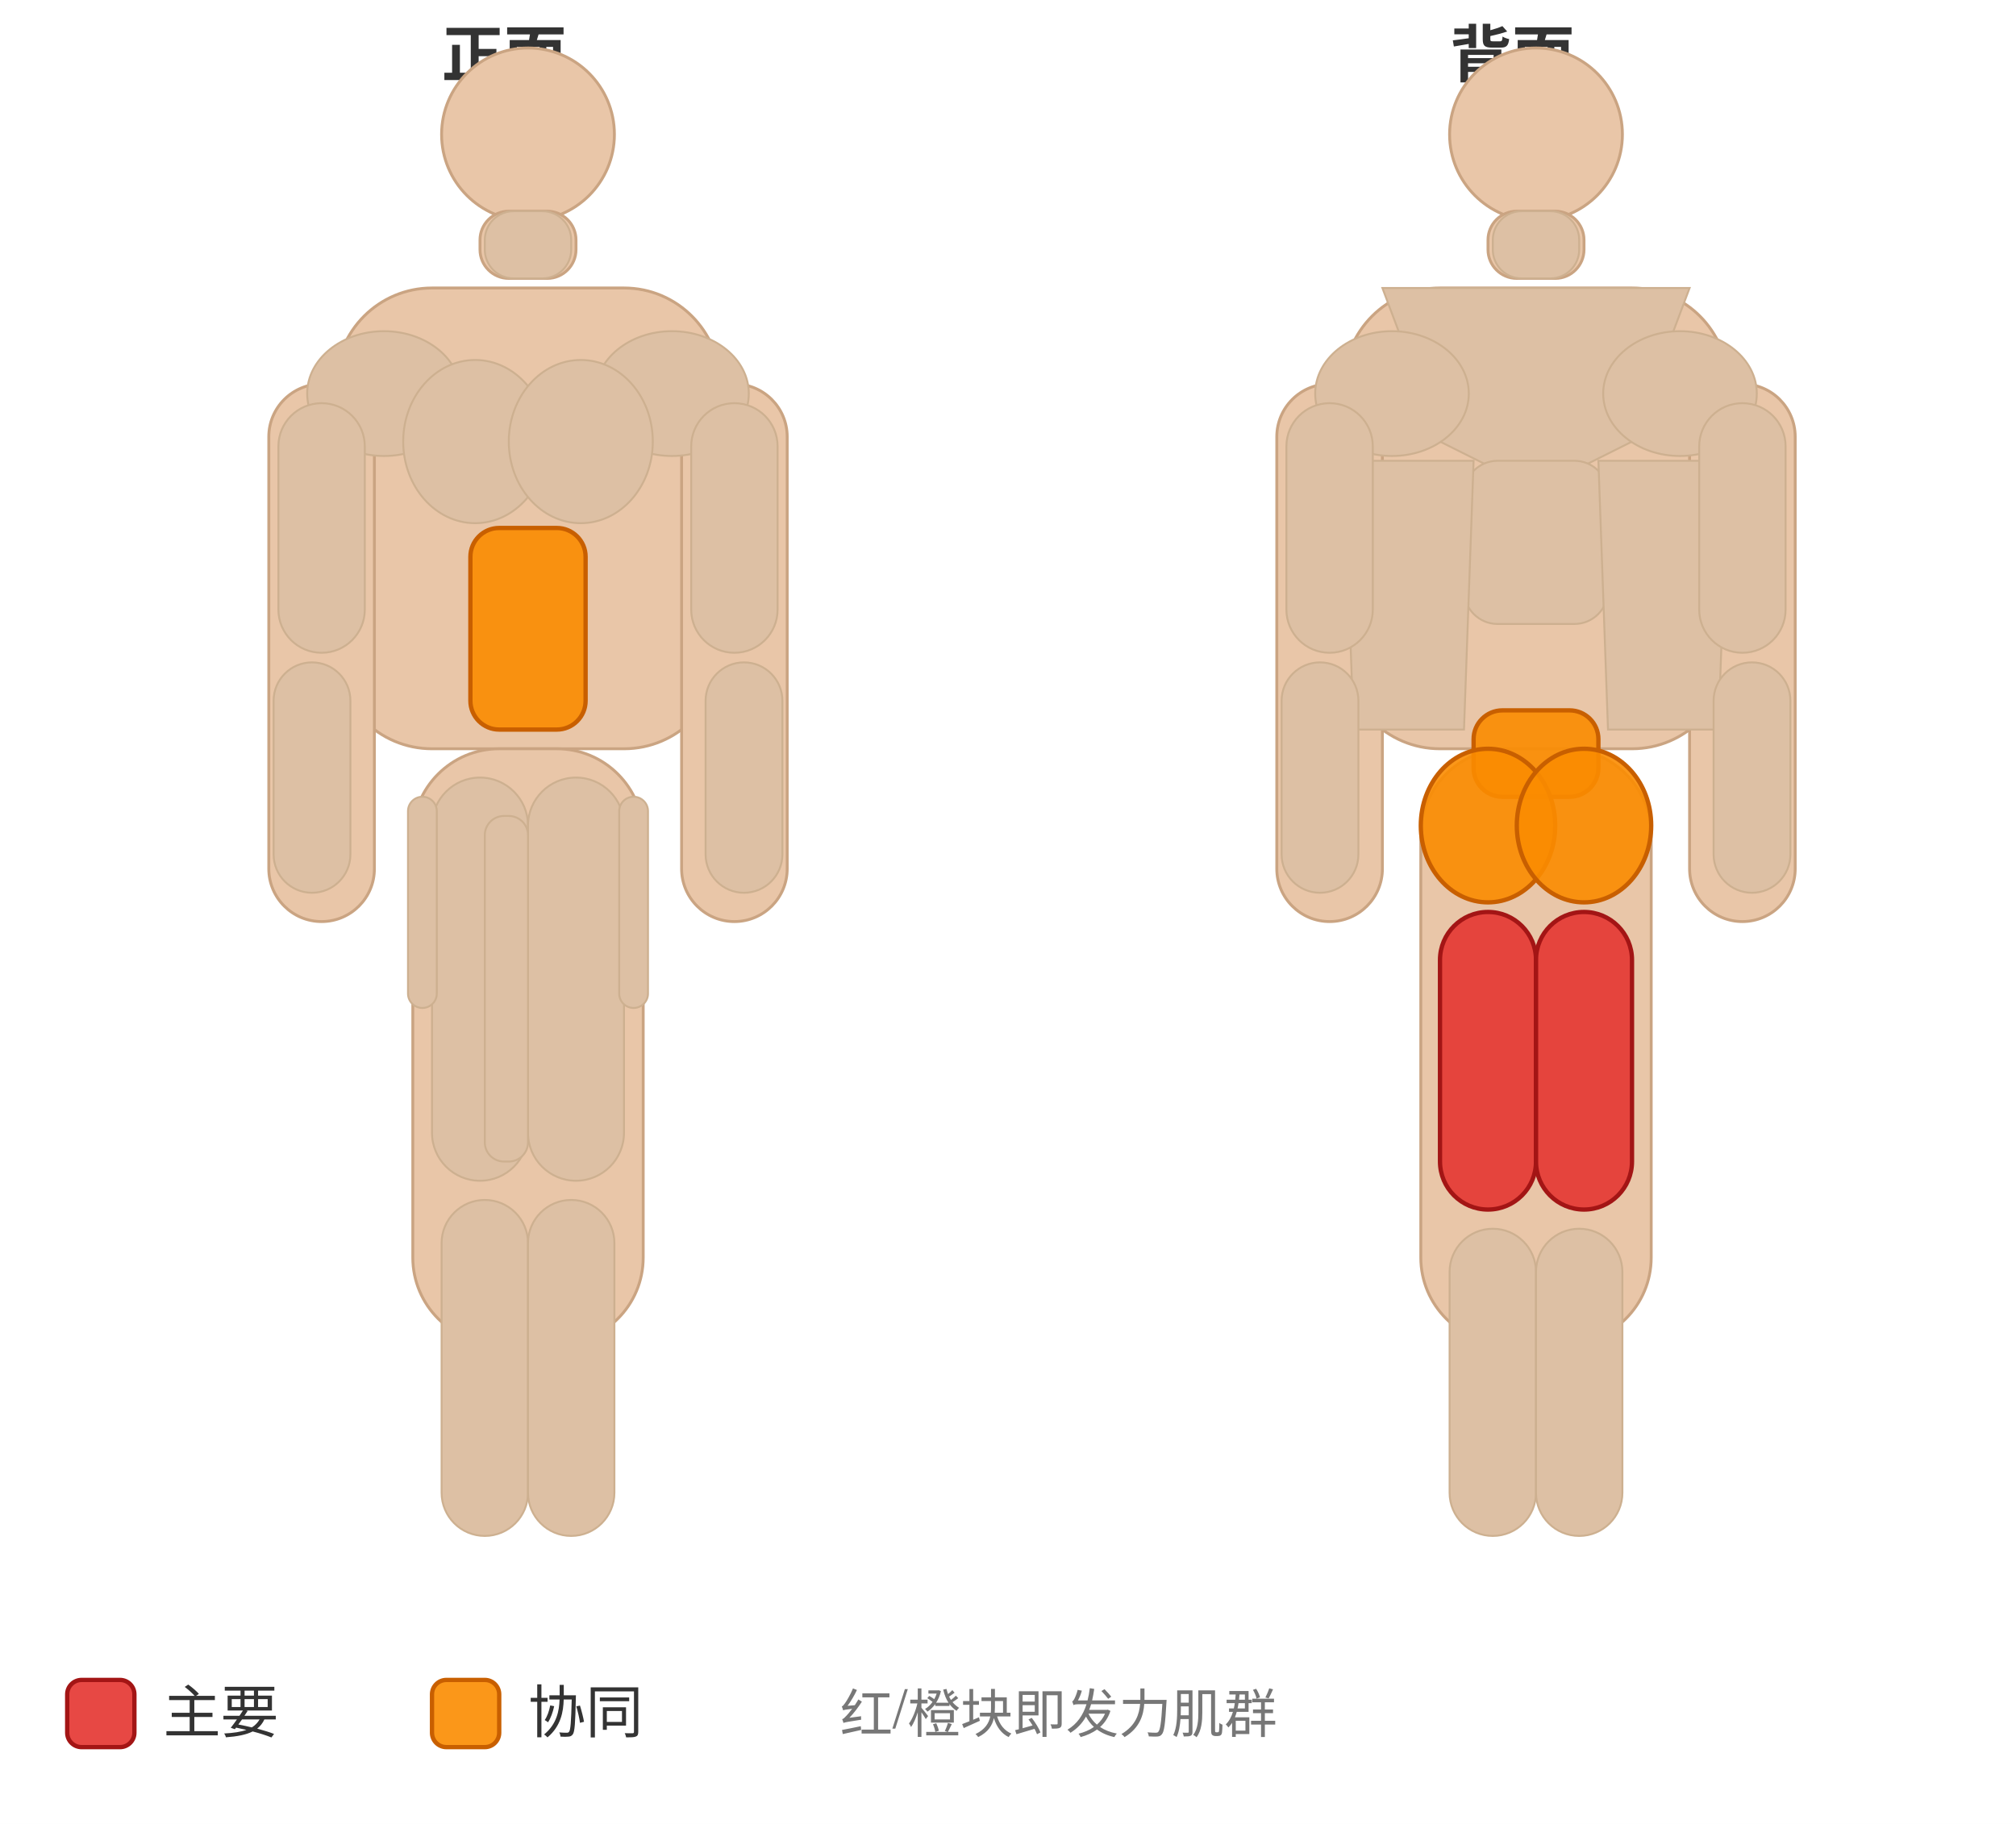
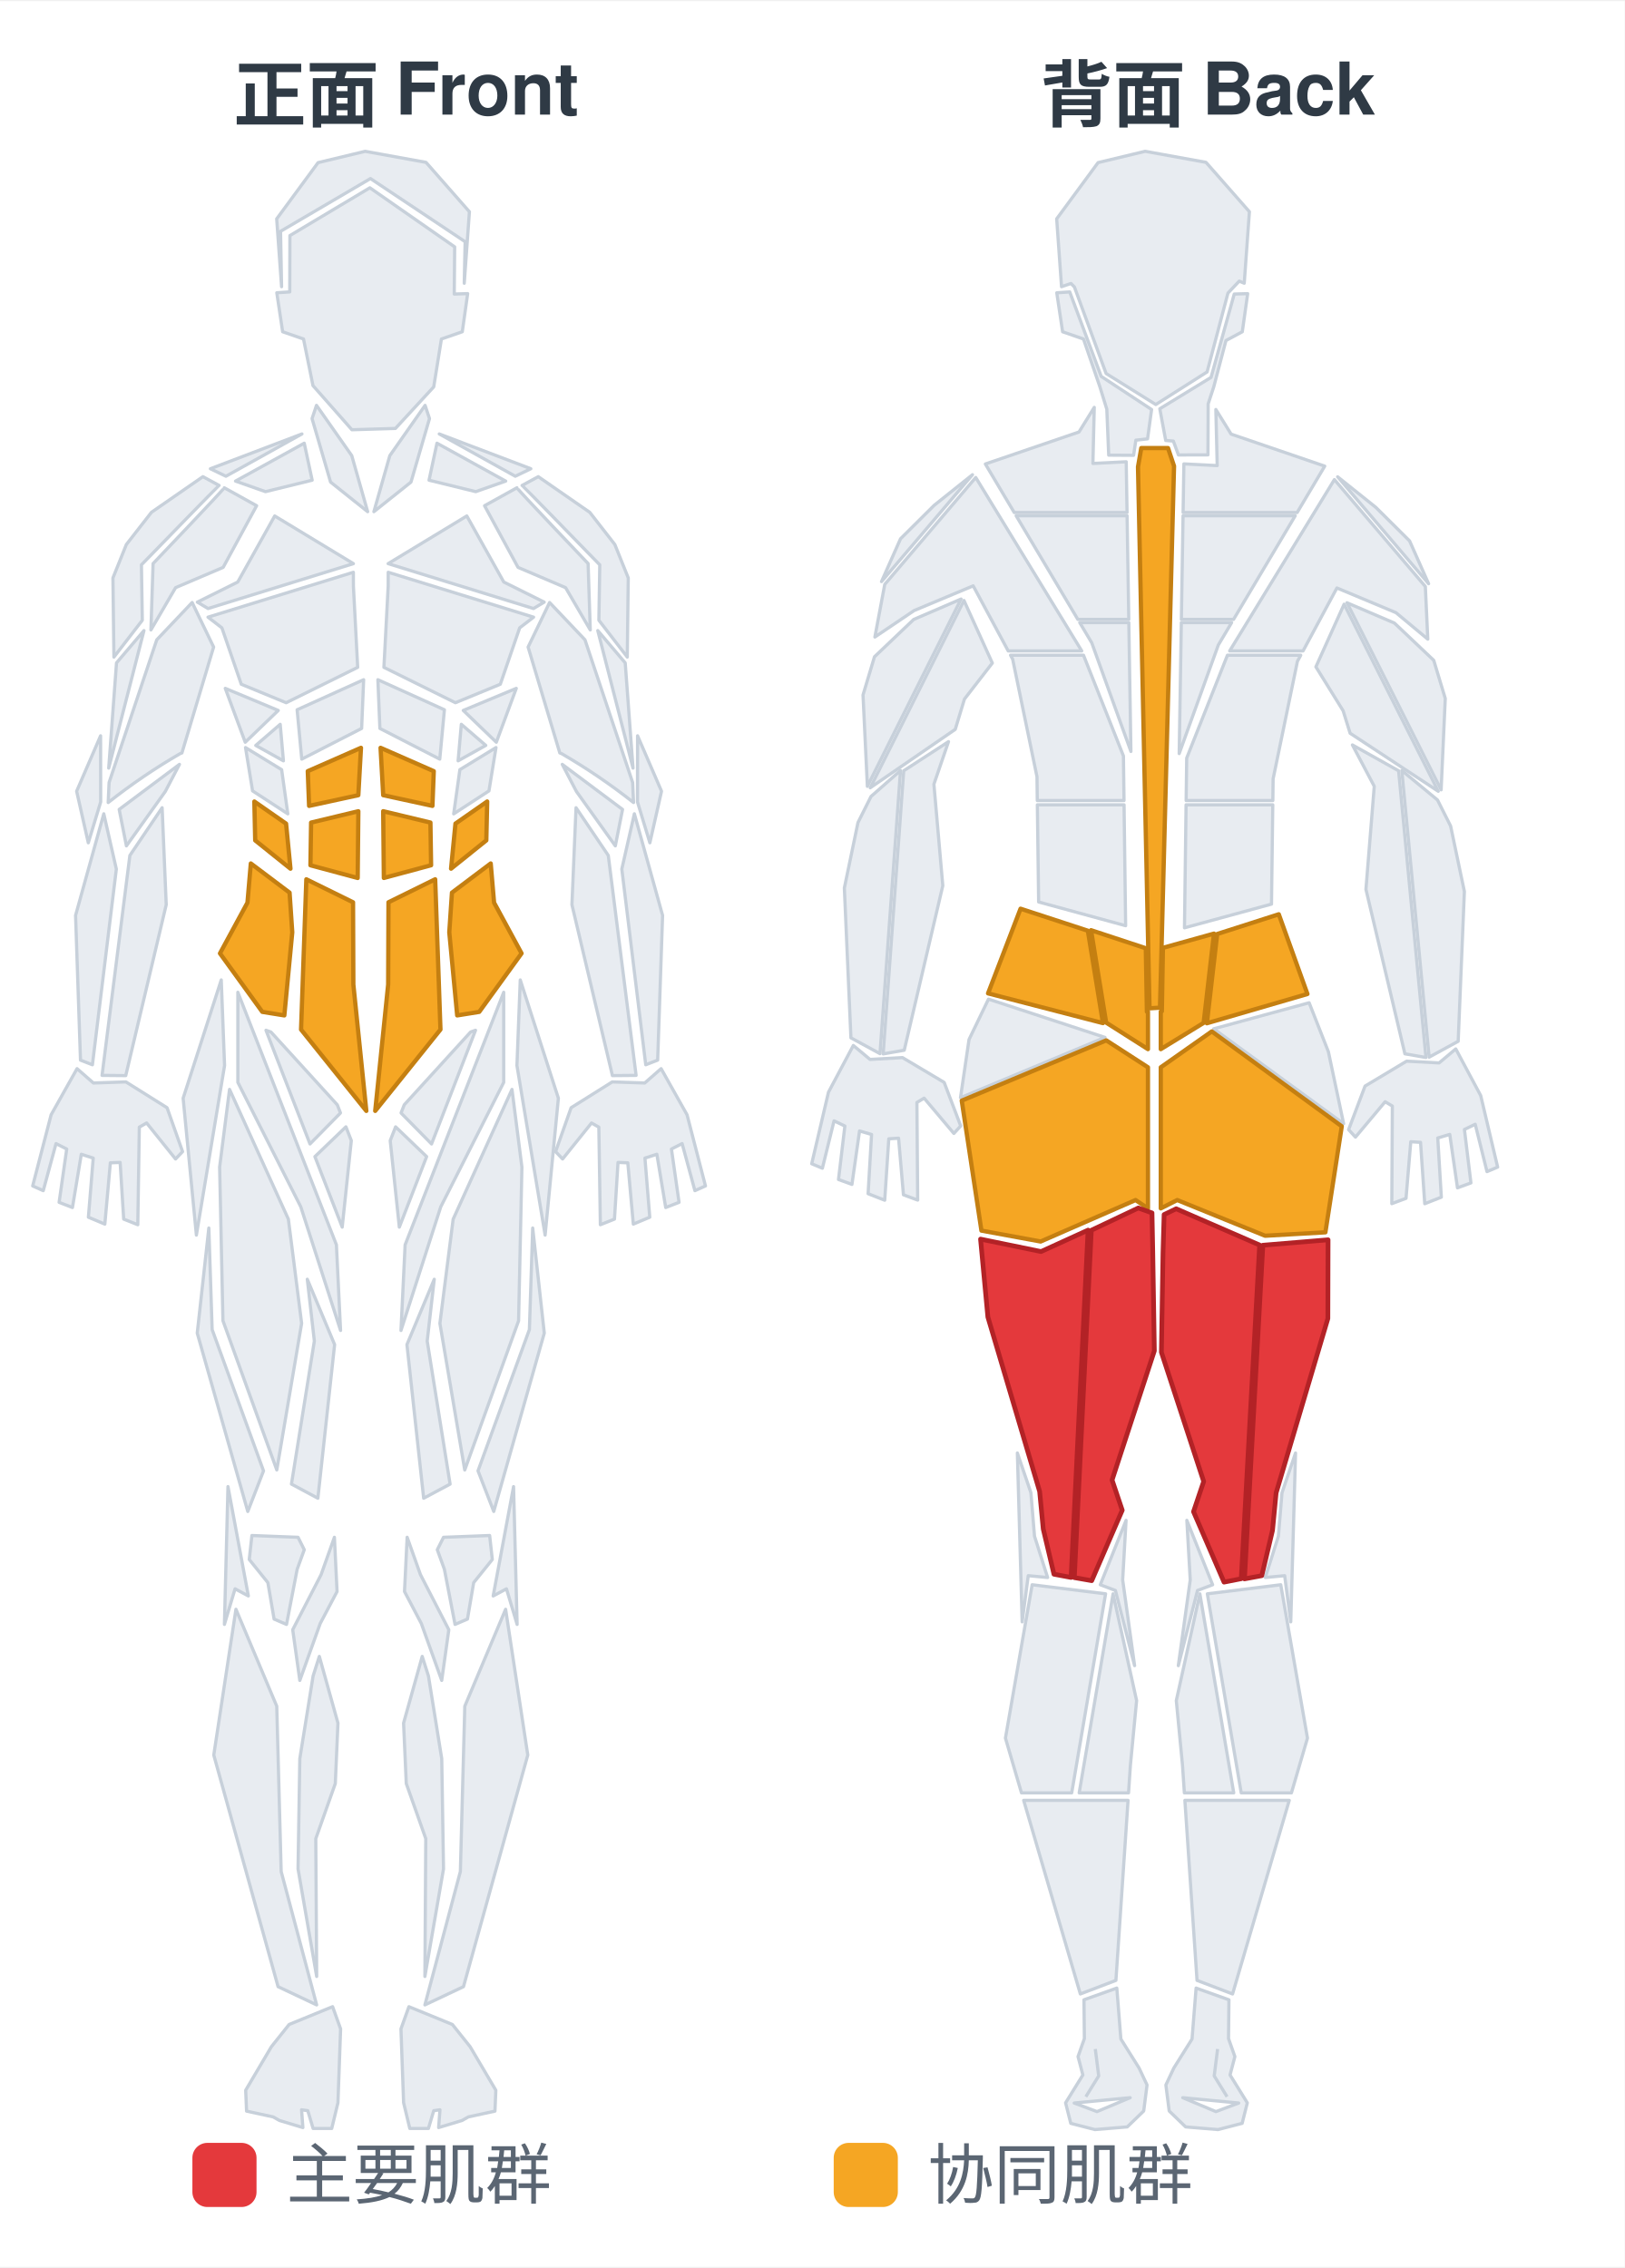
- <svg xmlns="http://www.w3.org/2000/svg" viewBox="0 0 420 380" width="420" height="380" font-family="-apple-system,Segoe UI,Helvetica,Arial,sans-serif">
-   <rect width="420" height="380" fill="#ffffff" />
-   <text x="105" y="16" font-size="13" font-weight="700" text-anchor="middle" fill="#333">正面</text>
-   <text x="315" y="16" font-size="13" font-weight="700" text-anchor="middle" fill="#333">背面</text>
-   <g transform="translate(10,0)">
-     <circle fill="#e9c6a8" stroke="#caa482" stroke-width="0.6" cx="100" cy="28" r="18" />
-     <rect fill="#e9c6a8" stroke="#caa482" stroke-width="0.6" x="90" y="44" width="20" height="14" rx="6" />
-     <rect fill="#e9c6a8" stroke="#caa482" stroke-width="0.6" x="60" y="60" width="80" height="96" rx="20" />
-     <rect fill="#e9c6a8" stroke="#caa482" stroke-width="0.6" x="46" y="80" width="22" height="112" rx="11" />
-     <rect fill="#e9c6a8" stroke="#caa482" stroke-width="0.6" x="132" y="80" width="22" height="112" rx="11" />
-     <rect fill="#e9c6a8" stroke="#caa482" stroke-width="0.6" x="76" y="156" width="48" height="124" rx="18" />
-     <rect fill="#ddc0a4" stroke="#cdb090" stroke-width="0.4" x="91" y="44" width="18" height="14" rx="6" />
-     <ellipse fill="#ddc0a4" stroke="#cdb090" stroke-width="0.4" cx="70" cy="82" rx="16" ry="13" />
-     <ellipse fill="#ddc0a4" stroke="#cdb090" stroke-width="0.4" cx="130" cy="82" rx="16" ry="13" />
-     <ellipse fill="#ddc0a4" stroke="#cdb090" stroke-width="0.4" cx="89" cy="92" rx="15" ry="17" />
-     <ellipse fill="#ddc0a4" stroke="#cdb090" stroke-width="0.4" cx="111" cy="92" rx="15" ry="17" />
-     <rect fill="#ddc0a4" stroke="#cdb090" stroke-width="0.4" x="48" y="84" width="18" height="52" rx="9" />
-     <rect fill="#ddc0a4" stroke="#cdb090" stroke-width="0.4" x="134" y="84" width="18" height="52" rx="9" />
-     <rect fill="#ddc0a4" stroke="#cdb090" stroke-width="0.4" x="47" y="138" width="16" height="48" rx="8" />
-     <rect fill="#ddc0a4" stroke="#cdb090" stroke-width="0.4" x="137" y="138" width="16" height="48" rx="8" />
-     <rect fill="#fb8c00" fill-opacity="0.9" stroke="#c85f00" stroke-width="0.9" x="88" y="110" width="24" height="42" rx="6" />
-     <rect fill="#ddc0a4" stroke="#cdb090" stroke-width="0.4" x="80" y="162" width="20" height="84" rx="10" />
-     <rect fill="#ddc0a4" stroke="#cdb090" stroke-width="0.4" x="100" y="162" width="20" height="84" rx="10" />
-     <rect fill="#ddc0a4" stroke="#cdb090" stroke-width="0.4" x="91" y="170" width="9" height="72" rx="4" />
-     <rect fill="#ddc0a4" stroke="#cdb090" stroke-width="0.4" x="75" y="166" width="6" height="44" rx="3" />
-     <rect fill="#ddc0a4" stroke="#cdb090" stroke-width="0.4" x="119" y="166" width="6" height="44" rx="3" />
-     <rect fill="#ddc0a4" stroke="#cdb090" stroke-width="0.4" x="82" y="250" width="18" height="70" rx="9" />
-     <rect fill="#ddc0a4" stroke="#cdb090" stroke-width="0.4" x="100" y="250" width="18" height="70" rx="9" />
+ <svg xmlns="http://www.w3.org/2000/svg" viewBox="0 0 76 106" width="260" height="363" role="img" font-family="-apple-system,BlinkMacSystemFont,Segoe UI,Helvetica,Arial,sans-serif">
+   <rect width="76" height="106" fill="#ffffff" />
+   <text x="19" y="5.6" font-size="3.4" font-weight="600" text-anchor="middle" fill="#2f3a45">正面 Front</text>
+   <text x="56.5" y="5.6" font-size="3.4" font-weight="600" text-anchor="middle" fill="#2f3a45">背面 Back</text>
+   <g transform="translate(1.5,7)">
+     <path d="m 11.672,6.359 -0.048,-2.591 4.206,-2.468 4.428,2.954 -0.041,1.944 0.242,-3.345 -2.031,-2.311 -2.845,-0.516 -2.204,0.529 -1.936,2.631 z" fill="#e8ecf1" stroke="#c7d0da" stroke-width="0.15" stroke-linejoin="round" />
+     <path d="m 19.749,6.703 0.02,-2.207 -3.967,-2.764 -3.741,2.236 -0.006,2.635 -0.607,0.04 0.274,1.824 0.976,0.339 0.442,2.18 1.822,2.066 2.035,-0.061 1.792,-1.944 0.36,-2.241 0.976,-0.339 0.252,-1.784 z" fill="#e8ecf1" stroke="#c7d0da" stroke-width="0.15" stroke-linejoin="round" />
+     <path d="m 13.305,11.911 1.65,2.352 0.744,2.622 -1.735,-1.384 -0.866,-2.971 z" fill="#e8ecf1" stroke="#c7d0da" stroke-width="0.15" stroke-linejoin="round" />
+     <path d="m 18.385,11.911 -1.65,2.352 -0.745,2.622 1.735,-1.384 0.866,-2.971 z" fill="#e8ecf1" stroke="#c7d0da" stroke-width="0.15" stroke-linejoin="round" />
+     <path d="m 19.048,13.248 3.557,1.979 0.727,-0.351 z m -0.107,0.433 -0.371,1.731 2.185,0.536 1.401,-0.494 z" fill="#e8ecf1" stroke="#c7d0da" stroke-width="0.15" stroke-linejoin="round" />
+     <path d="m 22.922,15.657 0.758,-0.41 2.408,1.668 1.174,1.507 0.627,1.563 -0.046,3.702 -1.328,-1.722 0.041,-2.594 -0.488,-0.5 c 0,0 -3.098,-3.191 -3.144,-3.214 z m -0.241,0.109 c -0.001,0.052 3.33,3.547 3.33,3.547 l 0.101,3.104 -1.154,-1.978 -2.225,-0.948 -1.566,-2.885 z" fill="#e8ecf1" stroke="#c7d0da" stroke-width="0.15" stroke-linejoin="round" />
+     <path d="m 12.625,13.248 -3.557,1.979 -0.727,-0.351 z m 0.107,0.433 0.371,1.731 -2.185,0.536 -1.401,-0.494 z" fill="#e8ecf1" stroke="#c7d0da" stroke-width="0.15" stroke-linejoin="round" />
+     <path d="m 8.75,15.657 -0.758,-0.41 -2.408,1.668 -1.174,1.507 -0.627,1.563 0.046,3.702 1.328,-1.722 -0.041,-2.594 0.488,-0.5 c 0,0 3.098,-3.191 3.144,-3.214 z m 0.241,0.109 c 0.002,0.052 -3.33,3.547 -3.33,3.547 l -0.101,3.104 1.154,-1.978 2.225,-0.948 1.566,-2.885 z" fill="#e8ecf1" stroke="#c7d0da" stroke-width="0.15" stroke-linejoin="round" />
+     <path d="m 27.622,30.815 -0.338,1.705 -1.819,-2.544 -0.663,-1.269 z m -2.853,-2.61 c -0.026,-0.014 -0.054,-0.025 -0.082,-0.032 l -1.483,-4.955 1.005,-2.084 1.655,1.745 2.23,6.677 0.042,0.937 c -1.065,-0.842 -2.19,-1.607 -3.364,-2.288 z m 1.694,-5.757 1.649,6.434 -0.365,-4.923 z" fill="#e8ecf1" stroke="#c7d0da" stroke-width="0.15" stroke-linejoin="round" />
+     <path d="m 26.955,32.969 1.301,10.289 -1.108,0.01 -1.894,-7.996 0.192,-4.537 z m 1.22,-1.95 -0.587,2.586 1.119,9.156 0.558,-0.217 0.23,-6.77 z" fill="#e8ecf1" stroke="#c7d0da" stroke-width="0.15" stroke-linejoin="round" />
+     <path d="m 4.075,30.815 0.338,1.705 1.819,-2.544 0.663,-1.269 z m 2.853,-2.61 c 0.026,-0.014 0.054,-0.025 0.082,-0.032 l 1.483,-4.955 -1.005,-2.084 -1.655,1.745 -2.23,6.677 -0.042,0.937 c 1.065,-0.842 2.19,-1.607 3.364,-2.288 z m -1.694,-5.757 -1.649,6.434 0.365,-4.923 z" fill="#e8ecf1" stroke="#c7d0da" stroke-width="0.15" stroke-linejoin="round" />
+     <path d="m 4.575,32.969 -1.301,10.289 1.108,0.01 1.894,-7.996 -0.192,-4.537 z m -1.22,-1.95 0.587,2.586 -1.119,9.156 -0.558,-0.217 -0.23,-6.77 z" fill="#e8ecf1" stroke="#c7d0da" stroke-width="0.15" stroke-linejoin="round" />
+     <path d="m 20.337,17.085 1.729,3.091 1.890,0.94 -0.5,0.3 -6.8, -2.1 z" fill="#e8ecf1" stroke="#c7d0da" stroke-width="0.15" stroke-linejoin="round" />
+     <path d="m 16.66,19.72 6.8,2.1 -0.65,0.5 -0.906,2.638 -2.1,0.865 -3.345,-1.655 0.2,-3.8 z" fill="#e8ecf1" stroke="#c7d0da" stroke-width="0.15" stroke-linejoin="round" />
+     <path d="m 11.351,17.085 -1.729,3.091 -1.890,0.94 0.5,0.3 6.8,-2.1 z" fill="#e8ecf1" stroke="#c7d0da" stroke-width="0.15" stroke-linejoin="round" />
+     <path d="m 15.03,19.72 -6.8,2.1 0.65,0.5 0.906,2.638 2.1,0.865 3.346,-1.655 -0.2,-3.8 z" fill="#e8ecf1" stroke="#c7d0da" stroke-width="0.15" stroke-linejoin="round" />
+     <path d="m 19.642,34.708 1.813,-1.365 0.157,1.833 1.286,2.373 -1.98,2.737 -1.031,0.166 -0.37,-3.888 z" fill="#f5a623" stroke="#c47f11" stroke-width="0.2" stroke-linejoin="round" />
+     <path d="M 19.289,26.152 l -3.112 -1.406 0.094 2.28 2.801 1.436 z M 21.224,27.820 l -1.294 0.721 0.15 -1.709 z M 20.171,26.183 l 2.48 -1.032 -0.934 2.521 z M 21.702,27.921 l -1.69 1.034 -0.289 2.068 1.65 -1.075 z" fill="#e8ecf1" stroke="#c7d0da" stroke-width="0.15" stroke-linejoin="round" />
+     <path d="M 18.791,29.025 l -0.062 1.624 -2.303 -0.5 -0.124 -2.217 z M 18.635,31.429 l 0.031 1.998 -2.21 0.594 -0.031 -3.123 z M 21.290,30.444 l -1.484 1.034 -0.206 2.109 1.649 -1.324 z" fill="#f5a623" stroke="#c47f11" stroke-width="0.2" stroke-linejoin="round" />
+     <path d="m 12.046,34.708 -1.813,-1.365 -0.157,1.833 -1.286,2.374 1.98,2.736 1.031,0.166 0.371,-3.887 z" fill="#f5a623" stroke="#c47f11" stroke-width="0.2" stroke-linejoin="round" />
+     <path d="m 15.636,44.92 -0.606,-5.912 -0.015,-3.849 -2.185,-1.075 -0.247,7.03 z" fill="#f5a623" stroke="#c47f11" stroke-width="0.2" stroke-linejoin="round" />
+     <path d="m 16.052,44.919 0.606,-5.912 0.015,-3.849 2.184,-1.075 0.247,7.03 z" fill="#f5a623" stroke="#c47f11" stroke-width="0.2" stroke-linejoin="round" />
+     <path d="m 12.399,26.152 3.112,-1.406 -0.094,2.28 -2.801,1.436 z m -1.935,1.669 1.294,0.721 -0.15,-1.709 z m 1.053,-1.637 -2.479,-1.033 0.934,2.521 z m -1.532,1.737 1.69,1.034 0.289,2.067 -1.649,-1.075 z" fill="#e8ecf1" stroke="#c7d0da" stroke-width="0.15" stroke-linejoin="round" />
+     <path d="M 12.897,29.025 l 0.062 1.624 2.303 -0.5 0.124 -2.217 z M 13.053,31.430 l -0.031 1.998 2.21 0.594 0.031 -3.123 z M 10.398,30.445 l 1.484 1.034 0.206 2.109 -1.65 -1.324 z" fill="#f5a623" stroke="#c47f11" stroke-width="0.2" stroke-linejoin="round" />
+     <path d="m 14.404,45.04 0.022,-0.028 -0.149,-0.379 -3.102,-3.404 -0.233,-0.083 2.059,5.32 z m -1.173,2.018 1.277,3.299 0.426,-4.049 -0.252,-0.643 z" fill="#e8ecf1" stroke="#c7d0da" stroke-width="0.15" stroke-linejoin="round" />
+     <path d="m 17.284,45.04 -0.022,-0.028 0.149,-0.379 3.102,-3.404 0.232,-0.083 -2.058,5.32 z m 1.173,2.018 -1.277,3.299 -0.426,-4.048 0.252,-0.643 z" fill="#e8ecf1" stroke="#c7d0da" stroke-width="0.15" stroke-linejoin="round" />
+     <path d="m 23.419,50.399 -0.155,4.751 -2.403,6.609 0.736,1.9 2.364,-8.344 z m -0.582,-11.608 -0.155,4.007 1.318,7.932 0.62,-6.403 z m -0.387,5.123 -2.752,6.073 -0.62,4.874 1.162,6.858 2.519,-6.981 0.155,-7.188 z" fill="#e8ecf1" stroke="#c7d0da" stroke-width="0.15" stroke-linejoin="round" />
+     <path d="m 22.063,39.37 v 4.214 l -2.946,5.825 -1.86,5.783 0.194,-4.007 z m -3.249,13.426 -0.065,0.155 -1.213,2.902 0.783,7.188 1.236,-0.661 -1.071,-6.693 z" fill="#e8ecf1" stroke="#c7d0da" stroke-width="0.15" stroke-linejoin="round" />
+     <path d="m 17.256,87.868 0.124,3.452 0.29,1.206 h 0.871 l 0.249,-0.832 0.291,-0.042 -0.062,0.832 1.099,-0.333 0.291,-0.166 1.244,-0.27 0.042,-0.977 -1.203,-2.037 -0.83,-1.04 -2.033,-0.832 z" fill="#e8ecf1" stroke="#c7d0da" stroke-width="0.15" stroke-linejoin="round" />
+     <path d="m 18.251,70.441 0.291,0.915 0.622,3.868 0.083,5.157 -0.871,5.033 0.041,-6.447 -0.912,-2.578 -0.126,-2.828 z m 1.992,2.329 -0.208,7.736 -1.659,6.239 1.805,-0.853 3.008,-10.836 -1.037,-6.821 z" fill="#e8ecf1" stroke="#c7d0da" stroke-width="0.15" stroke-linejoin="round" />
+     <path d="m 21.405,64.784 0.124,1.123 -0.871,1.082 -0.291,1.706 -0.581,0.249 -0.498,-2.579 -0.332,-0.915 0.291,-0.582 z m -3.859,0.083 0.622,1.747 1.327,2.579 -0.332,2.371 -0.954,-2.662 -0.787,-1.497 z m 4.978,-2.37 -0.954,5.116 0.622,-0.333 0.498,1.664 z" fill="#e8ecf1" stroke="#c7d0da" stroke-width="0.15" stroke-linejoin="round" />
+     <path d="m 8.269,50.399 0.155,4.751 2.403,6.61 -0.736,1.9 -2.364,-8.344 z m 0.581,-11.608 0.155,4.007 -1.318,7.932 -0.62,-6.403 z m 0.388,5.122 2.752,6.072 0.62,4.874 -1.162,6.858 -2.519,-6.982 -0.155,-7.188 z" fill="#e8ecf1" stroke="#c7d0da" stroke-width="0.15" stroke-linejoin="round" />
+     <path d="m 9.626,39.369 v 4.214 l 2.945,5.825 1.86,5.783 -0.194,-4.007 z m 3.249,13.426 0.065,0.155 1.213,2.902 -0.783,7.188 -1.236,-0.661 1.071,-6.693 z" fill="#e8ecf1" stroke="#c7d0da" stroke-width="0.15" stroke-linejoin="round" />
+     <path d="m 14.433,87.868 -0.124,3.452 -0.291,1.206 h -0.871 l -0.249,-0.832 -0.291,-0.042 0.062,0.832 -1.099,-0.333 -0.291,-0.166 -1.245,-0.27 -0.041,-0.977 1.203,-2.038 0.83,-1.04 2.033,-0.832 z" fill="#e8ecf1" stroke="#c7d0da" stroke-width="0.15" stroke-linejoin="round" />
+     <path d="m 13.438,70.441 -0.291,0.915 -0.622,3.868 -0.083,5.157 0.872,5.033 -0.042,-6.447 0.913,-2.578 0.124,-2.828 z m -1.992,2.329 0.207,7.736 1.66,6.239 -1.805,-0.853 -3.008,-10.836 1.037,-6.821 z" fill="#e8ecf1" stroke="#c7d0da" stroke-width="0.15" stroke-linejoin="round" />
+     <path d="m 10.284,64.784 -0.124,1.123 0.871,1.082 0.291,1.706 0.581,0.249 0.498,-2.579 0.332,-0.915 -0.291,-0.582 z m 3.859,0.083 -0.622,1.747 -1.328,2.579 0.332,2.371 0.954,-2.662 0.788,-1.496 z m -4.979,-2.371 0.954,5.116 -0.622,-0.333 -0.498,1.664 z" fill="#e8ecf1" stroke="#c7d0da" stroke-width="0.15" stroke-linejoin="round" />
+     <path d="m 3.205,27.37 0.005,3.094 -0.58,1.912 -0.545,-2.412 z" fill="#e8ecf1" stroke="#c7d0da" stroke-width="0.15" stroke-linejoin="round" />
+     <path d="m 4.39,43.563 -1.52,0.051 -0.766,-0.671 -1.213,2.158 -0.862,3.329 0.494,0.221 0.598,-2.202 0.5,0.254 -0.356,2.494 0.624,0.243 0.414,-2.492 0.558,0.179 -0.226,2.766 0.769,0.323 0.258,-2.868 0.458,-0.018 0.166,2.652 0.66,0.263 0.071,-4.566 0.342,-0.194 1.353,1.684 0.328,-0.344 -0.726,-2.055 z" fill="#e8ecf1" stroke="#c7d0da" stroke-width="0.15" stroke-linejoin="round" />
+     <path d="m 28.325,27.37 -0.005,3.094 0.58,1.912 0.545,-2.412 z" fill="#e8ecf1" stroke="#c7d0da" stroke-width="0.15" stroke-linejoin="round" />
+     <path d="m 27.14,43.563 1.52,0.051 0.766,-0.671 1.213,2.158 0.862,3.329 -0.494,0.221 -0.598,-2.202 -0.5,0.254 0.356,2.494 -0.624,0.243 -0.414,-2.492 -0.558,0.179 0.226,2.766 -0.769,0.323 -0.258,-2.868 -0.458,-0.018 -0.166,2.652 -0.66,0.263 -0.071,-4.566 -0.342,-0.194 -1.353,1.684 -0.328,-0.344 0.726,-2.055 z" fill="#e8ecf1" stroke="#c7d0da" stroke-width="0.15" stroke-linejoin="round" />
+     <path d="m 48.157,6.359 0.442,-0.15 0.161,0.164 1.482,4.048 2.324,1.451 2.4,-1.524 0.976,-3.69 0.528,-0.559 0.234,0.098 0.242,-3.345 -2.031,-2.311 -2.845,-0.516 -2.204,0.529 -1.936,2.631 z" fill="#e8ecf1" stroke="#c7d0da" stroke-width="0.15" stroke-linejoin="round" />
+     <path d="m 52.37,12.105 -2.358,-1.55 -1.471,-3.951 -0.607,0.04 0.274,1.824 0.976,0.339 0.761,2.216 0.33,1.068 0.089,2.149 1.164,0.008 0.106,-0.708 0.547,-0.061 z m 1.018,1.476 0.238,0.65 1.381,-0.004 0.01,-2.388 0.26,-0.791 0.572,-2.17 0.764,-0.41 0.252,-1.784 -0.629,0.019 -1.085,3.9 -2.397,1.467 0.277,1.485 z" fill="#e8ecf1" stroke="#c7d0da" stroke-width="0.15" stroke-linejoin="round" />
+     <path d="M 49.625,14.629 L 49.688,12.005 L 48.974,13.157 L 44.594,14.654 L 45.945,16.925 L 51.222,16.925 L 51.183,14.550 Z" fill="#e8ecf1" stroke="#c7d0da" stroke-width="0.15" stroke-linejoin="round" />
+     <path d="M 46.034,17.075 L 48.920,21.925 L 51.303,21.925 L 51.224,17.075 Z" fill="#e8ecf1" stroke="#c7d0da" stroke-width="0.15" stroke-linejoin="round" />
+     <path d="M 49.009,22.075 L 49.572,23.022 L 51.403,28.104 L 51.305,22.075 Z" fill="#e8ecf1" stroke="#c7d0da" stroke-width="0.15" stroke-linejoin="round" />
+     <path d="M 55.439,14.729 L 55.376,12.104 L 56.090,13.256 L 60.470,14.754 L 59.179,16.925 L 53.844,16.925 L 53.881,14.649 Z" fill="#e8ecf1" stroke="#c7d0da" stroke-width="0.15" stroke-linejoin="round" />
+     <path d="M 59.089,17.075 L 56.204,21.925 L 53.763,21.925 L 53.842,17.075 Z" fill="#e8ecf1" stroke="#c7d0da" stroke-width="0.15" stroke-linejoin="round" />
+     <path d="M 56.114,22.075 L 55.492,23.121 L 53.661,28.203 L 53.761,22.075 Z" fill="#e8ecf1" stroke="#c7d0da" stroke-width="0.15" stroke-linejoin="round" />
+     <path d="M 44.144,15.285 L 39.888,20.286 L 39.426,22.749 L 41.263,21.510 L 44.025,20.355 L 45.663,23.400 L 49.103,23.400 Z" fill="#e8ecf1" stroke="#c7d0da" stroke-width="0.15" stroke-linejoin="round" />
+     <path d="M 42.201,16.586 L 40.626,18.152 L 39.736,20.156 L 43.992,15.155 Z" fill="#e8ecf1" stroke="#c7d0da" stroke-width="0.15" stroke-linejoin="round" />
+     <path d="M 45.771,23.600 L 45.872,23.789 L 47.009,29.286 L 47.023,30.400 L 51.080,30.400 L 51.053,28.314 L 49.185,23.600 Z" fill="#e8ecf1" stroke="#c7d0da" stroke-width="0.15" stroke-linejoin="round" />
+     <path d="M 47.026,30.600 L 47.086,35.145 L 51.156,36.255 L 51.082,30.600 Z" fill="#e8ecf1" stroke="#c7d0da" stroke-width="0.15" stroke-linejoin="round" />
+     <path d="M 62.863,16.686 L 64.438,18.251 L 65.328,20.255 L 61.073,15.254 Z" fill="#e8ecf1" stroke="#c7d0da" stroke-width="0.15" stroke-linejoin="round" />
+     <path d="M 60.921,15.384 L 65.176,20.385 L 65.290,22.849 L 63.801,21.609 L 61.039,20.454 L 59.455,23.400 L 56.022,23.400 Z" fill="#e8ecf1" stroke="#c7d0da" stroke-width="0.15" stroke-linejoin="round" />
+     <path d="M 59.347,23.600 L 59.192,23.888 L 58.055,29.385 L 58.042,30.400 L 53.986,30.400 L 54.012,28.413 L 55.918,23.600 Z" fill="#e8ecf1" stroke="#c7d0da" stroke-width="0.15" stroke-linejoin="round" />
+     <path d="M 58.039,30.600 L 57.979,35.245 L 53.908,36.354 L 53.983,30.600 Z" fill="#e8ecf1" stroke="#c7d0da" stroke-width="0.15" stroke-linejoin="round" />
+     <path d="M 43.593,21.039 L 44.920,23.967 L 43.615,25.653 L 43.186,27.069 L 39.209,29.802 Z" fill="#e8ecf1" stroke="#c7d0da" stroke-width="0.15" stroke-linejoin="round" />
+     <path d="M 43.459,20.972 L 39.075,29.735 L 38.871,25.461 L 39.407,23.674 L 41.242,21.927 Z" fill="#e8ecf1" stroke="#c7d0da" stroke-width="0.15" stroke-linejoin="round" />
+     <path d="M 40.717,42.425 l -1.518,0.086 -0.782,-0.653 -1.162,2.186 -0.784,3.348 0.499,0.209 0.546,-2.216 0.506,0.242 -0.298,2.502 0.629,0.229 0.355,-2.501 0.562,0.165 -0.161,2.771 0.777,0.305 0.191,-2.873 0.457,-0.029 0.228,2.648 0.666,0.248 -0.036,-4.567 0.337,-0.202 1.392,1.651 0.32,-0.351 -0.774,-2.037 z" fill="#e8ecf1" stroke="#c7d0da" stroke-width="0.15" stroke-linejoin="round" />
+     <path d="M 40.775,29.006 L 42.870,27.644 L 42.187,29.635 L 42.603,34.383 L 40.799,42.081 L 39.814,42.253 Z" fill="#e8ecf1" stroke="#c7d0da" stroke-width="0.15" stroke-linejoin="round" />
+     <path d="M 39.665,42.242 L 38.305,41.501 L 37.998,34.491 L 38.635,31.429 L 39.245,30.209 L 40.625,28.994 Z" fill="#e8ecf1" stroke="#c7d0da" stroke-width="0.15" stroke-linejoin="round" />
+     <path d="M 61.376,21.213 L 60.056,24.145 L 61.330,26.199 L 61.657,27.251 L 65.780,29.966 Z" fill="#e8ecf1" stroke="#c7d0da" stroke-width="0.15" stroke-linejoin="round" />
+     <path d="M 61.510,21.146 L 65.914,29.899 L 66.108,25.624 L 65.568,23.839 L 63.729,22.096 Z" fill="#e8ecf1" stroke="#c7d0da" stroke-width="0.15" stroke-linejoin="round" />
+     <path d="M 64.301,42.592 l 1.518,0.083 0.78,-0.655 1.167,2.183 0.792,3.346 -0.498,0.211 -0.551,-2.215 -0.505,0.243 0.304,2.501 -0.629,0.23 -0.361,-2.5 -0.562,0.167 0.168,2.77 -0.776,0.306 -0.197,-2.872 -0.457,-0.028 -0.222,2.648 -0.665,0.249 0.025,-4.567 -0.337,-0.201 -1.388,1.655 -0.321,-0.35 0.77,-2.039 z" fill="#e8ecf1" stroke="#c7d0da" stroke-width="0.15" stroke-linejoin="round" />
+     <path d="M 65.204,42.420 L 63.925,29.007 L 61.764,27.798 L 62.786,29.733 L 62.397,34.555 L 64.219,42.248 Z" fill="#e8ecf1" stroke="#c7d0da" stroke-width="0.15" stroke-linejoin="round" />
+     <path d="M 64.075,28.993 L 65.353,42.405 L 66.712,41.663 L 67.002,34.653 L 66.358,31.591 L 65.745,30.373 Z" fill="#e8ecf1" stroke="#c7d0da" stroke-width="0.15" stroke-linejoin="round" />
+     <path d="m 51.734,14.789 0.539,25.331 0.49,-0.03 0.657,-25.339 -0.281,-0.842 -1.251,-4.9e-4 z" fill="#f5a623" stroke="#c47f11" stroke-width="0.2" stroke-linejoin="round" />
+     <path d="M 52.100,37.310 L 49.537,36.465 L 50.244,40.788 L 52.200,42.030 L 52.200,40.270 L 52.150,40.280 Z" fill="#f5a623" stroke="#c47f11" stroke-width="0.2" stroke-linejoin="round" />
+     <path d="M 49.389,36.490 L 46.240,35.460 L 44.720,39.420 L 50.096,40.812 Z" fill="#f5a623" stroke="#c47f11" stroke-width="0.2" stroke-linejoin="round" />
+     <path d="M 52.800,42.030 L 52.800,40.270 L 52.850,40.260 L 52.900,37.290 L 55.289,36.625 L 54.805,40.801 Z" fill="#f5a623" stroke="#c47f11" stroke-width="0.2" stroke-linejoin="round" />
+     <path d="M 55.439,36.643 L 55.980,36.470 L 58.320,35.720 L 59.660,39.450 L 54.955,40.819 Z" fill="#f5a623" stroke="#c47f11" stroke-width="0.2" stroke-linejoin="round" />
+     <path d="M 50.191,41.481 L 44.740,39.690 L 43.830,41.580 L 43.431,44.301 Z" fill="#e8ecf1" stroke="#c7d0da" stroke-width="0.15" stroke-linejoin="round" />
+     <path d="M 50.249,41.619 L 43.489,44.439 L 44.410,50.520 L 47.180,51.030 L 51.620,49.090 L 52.200,49.480 L 52.200,42.880 Z" fill="#f5a623" stroke="#c47f11" stroke-width="0.2" stroke-linejoin="round" />
+     <path d="M 55.274,41.079 L 61.354,45.519 L 60.640,42.150 L 59.740,39.860 Z" fill="#e8ecf1" stroke="#c7d0da" stroke-width="0.15" stroke-linejoin="round" />
+     <path d="M 55.186,41.201 L 52.800,42.880 L 52.800,49.480 L 53.570,49.090 L 57.680,50.760 L 60.500,50.600 L 61.266,45.641 Z" fill="#f5a623" stroke="#c47f11" stroke-width="0.2" stroke-linejoin="round" />
+     <path d="m 51.176,64.074 -1.206,3.015 0.707,0.266 0.898,3.518 -0.558,-4.012 z m -5.085,-3.15 0.634,1.861 0.168,2.033 0.613,1.931 -0.906,-0.085 -0.285,2.16 z" fill="#e8ecf1" stroke="#c7d0da" stroke-width="0.15" stroke-linejoin="round" />
+     <path d="m 54.019,64.074 1.206,3.015 -0.707,0.266 -0.898,3.518 0.558,-4.012 z m 5.085,-3.15 -0.634,1.861 -0.168,2.033 -0.613,1.931 0.906,-0.085 0.285,2.16 z" fill="#e8ecf1" stroke="#c7d0da" stroke-width="0.15" stroke-linejoin="round" />
+     <path d="M 50.568,67.512 L 51.669,72.509 L 51.379,75.532 L 51.292,76.825 L 48.983,76.825 Z" fill="#e8ecf1" stroke="#c7d0da" stroke-width="0.15" stroke-linejoin="round" />
+     <path d="M 50.218,67.512 L 48.633,76.825 L 46.283,76.825 L 45.533,74.263 L 46.783,67.088 Z" fill="#e8ecf1" stroke="#c7d0da" stroke-width="0.15" stroke-linejoin="round" />
+     <path d="M 46.386,77.175 L 51.269,77.175 L 50.701,85.598 L 49.037,86.233 Z" fill="#e8ecf1" stroke="#c7d0da" stroke-width="0.15" stroke-linejoin="round" />
+     <path d="M 54.628,67.512 L 53.526,72.509 L 53.816,75.532 L 53.903,76.825 L 56.213,76.825 Z" fill="#e8ecf1" stroke="#c7d0da" stroke-width="0.15" stroke-linejoin="round" />
+     <path d="M 54.978,67.512 L 56.563,76.825 L 58.912,76.825 L 59.662,74.263 L 58.412,67.088 Z" fill="#e8ecf1" stroke="#c7d0da" stroke-width="0.15" stroke-linejoin="round" />
+     <path d="M 53.927,77.175 L 58.810,77.175 L 56.158,86.233 L 54.495,85.598 Z" fill="#e8ecf1" stroke="#c7d0da" stroke-width="0.15" stroke-linejoin="round" />
+     <path d="M 50.933,88.341 l 0.852,1.358 0.372,0.792 -0.156,1.218 -0.77,0.744 -1.512,0.125 -1.13,-0.292 -0.242,-0.959 0.808,-1.304 -0.226,-0.86 0.297,-0.842 -0.019,-1.815 1.536,-0.548 z m -1.196,0.468 0.159,1.258 -0.602,0.974 m -0.544,0.295 1.065,0.401 1.553,-0.651 z" fill="#e8ecf1" stroke="#c7d0da" stroke-width="0.15" stroke-linejoin="round" />
+     <path d="M 49.550,50.504 L 51.751,49.461 L 52.389,49.692 L 52.424,51.499 L 52.499,56.145 L 50.521,62.188 L 50.997,63.602 L 49.569,66.897 L 48.755,66.754 Z" fill="#e4393c" stroke="#b32226" stroke-width="0.22" stroke-linejoin="round" />
+     <path d="M 49.400,50.496 L 48.605,66.746 L 47.803,66.596 L 47.302,64.480 L 47.133,62.723 L 44.712,54.565 L 44.369,50.918 L 47.200,51.500 Z" fill="#e4393c" stroke="#b32226" stroke-width="0.22" stroke-linejoin="round" />
+     <path d="M 54.262,88.341 l -0.852,1.358 -0.372,0.792 0.156,1.218 0.77,0.744 1.512,0.125 1.13,-0.292 0.242,-0.959 -0.808,-1.304 0.226,-0.86 -0.297,-0.842 0.019,-1.815 -1.536,-0.548 z m 1.196,0.468 -0.159,1.258 0.602,0.974 m 0.544,0.295 -1.065,0.401 -1.553,-0.651 z" fill="#e8ecf1" stroke="#c7d0da" stroke-width="0.15" stroke-linejoin="round" />
+     <path d="M 57.425,51.196 L 56.565,66.806 L 55.759,66.965 L 54.331,63.670 L 54.807,62.256 L 52.829,56.213 L 52.904,51.567 L 52.956,49.769 L 53.520,49.498 Z" fill="#e4393c" stroke="#b32226" stroke-width="0.22" stroke-linejoin="round" />
+     <path d="M 57.575,51.204 L 60.625,50.950 L 60.616,54.633 L 58.195,62.791 L 58.026,64.547 L 57.525,66.663 L 56.715,66.814 Z" fill="#e4393c" stroke="#b32226" stroke-width="0.22" stroke-linejoin="round" />
  </g>
-   <g transform="translate(220,0)">
-     <circle fill="#e9c6a8" stroke="#caa482" stroke-width="0.6" cx="100" cy="28" r="18" />
-     <rect fill="#e9c6a8" stroke="#caa482" stroke-width="0.6" x="90" y="44" width="20" height="14" rx="6" />
-     <rect fill="#e9c6a8" stroke="#caa482" stroke-width="0.6" x="60" y="60" width="80" height="96" rx="20" />
-     <rect fill="#e9c6a8" stroke="#caa482" stroke-width="0.6" x="46" y="80" width="22" height="112" rx="11" />
-     <rect fill="#e9c6a8" stroke="#caa482" stroke-width="0.6" x="132" y="80" width="22" height="112" rx="11" />
-     <rect fill="#e9c6a8" stroke="#caa482" stroke-width="0.6" x="76" y="156" width="48" height="124" rx="18" />
-     <rect fill="#ddc0a4" stroke="#cdb090" stroke-width="0.4" x="91" y="44" width="18" height="14" rx="6" />
-     <polygon fill="#ddc0a4" stroke="#cdb090" stroke-width="0.4" points="68,60 132,60 120,92 100,102 80,92" />
-     <ellipse fill="#ddc0a4" stroke="#cdb090" stroke-width="0.4" cx="70" cy="82" rx="16" ry="13" />
-     <ellipse fill="#ddc0a4" stroke="#cdb090" stroke-width="0.4" cx="130" cy="82" rx="16" ry="13" />
-     <rect fill="#ddc0a4" stroke="#cdb090" stroke-width="0.4" x="85" y="96" width="30" height="34" rx="7" />
-     <polygon fill="#ddc0a4" stroke="#cdb090" stroke-width="0.4" points="60,96 87,96 85,152 62,152" />
-     <polygon fill="#ddc0a4" stroke="#cdb090" stroke-width="0.4" points="113,96 140,96 138,152 115,152" />
-     <rect fill="#fb8c00" fill-opacity="0.9" stroke="#c85f00" stroke-width="0.9" x="87" y="148" width="26" height="18" rx="6" />
-     <rect fill="#ddc0a4" stroke="#cdb090" stroke-width="0.4" x="48" y="84" width="18" height="52" rx="9" />
-     <rect fill="#ddc0a4" stroke="#cdb090" stroke-width="0.4" x="134" y="84" width="18" height="52" rx="9" />
-     <rect fill="#ddc0a4" stroke="#cdb090" stroke-width="0.4" x="47" y="138" width="16" height="48" rx="8" />
-     <rect fill="#ddc0a4" stroke="#cdb090" stroke-width="0.4" x="137" y="138" width="16" height="48" rx="8" />
-     <ellipse fill="#fb8c00" fill-opacity="0.9" stroke="#c85f00" stroke-width="0.9" cx="90" cy="172" rx="14" ry="16" />
-     <ellipse fill="#fb8c00" fill-opacity="0.9" stroke="#c85f00" stroke-width="0.9" cx="110" cy="172" rx="14" ry="16" />
-     <rect fill="#e53935" fill-opacity="0.92" stroke="#a31515" stroke-width="0.9" x="80" y="190" width="20" height="62" rx="10" />
-     <rect fill="#e53935" fill-opacity="0.92" stroke="#a31515" stroke-width="0.9" x="100" y="190" width="20" height="62" rx="10" />
-     <rect fill="#ddc0a4" stroke="#cdb090" stroke-width="0.4" x="82" y="256" width="18" height="64" rx="9" />
-     <rect fill="#ddc0a4" stroke="#cdb090" stroke-width="0.4" x="100" y="256" width="18" height="64" rx="9" />
-   </g>
-   <rect x="14" y="350" width="14" height="14" rx="3" fill="#e53935" fill-opacity="0.92" stroke="#a31515" stroke-width="0.9" />
-   <text x="34" y="361" font-size="12" fill="#333">主要</text>
-   <rect x="90" y="350" width="14" height="14" rx="3" fill="#fb8c00" fill-opacity="0.9" stroke="#c85f00" stroke-width="0.9" />
-   <text x="110" y="361" font-size="12" fill="#333">协同</text>
-   <text x="175" y="361" font-size="11" fill="#777">红/橙块即发力肌群</text>
+   <rect x="9" y="100.2" width="3" height="3" rx="0.7" fill="#e4393c" />
+   <text x="13.4" y="102.8" font-size="3.1" fill="#5b6673">主要肌群</text>
+   <rect x="39" y="100.2" width="3" height="3" rx="0.7" fill="#f5a623" />
+   <text x="43.4" y="102.8" font-size="3.1" fill="#5b6673">协同肌群</text>
</svg>
